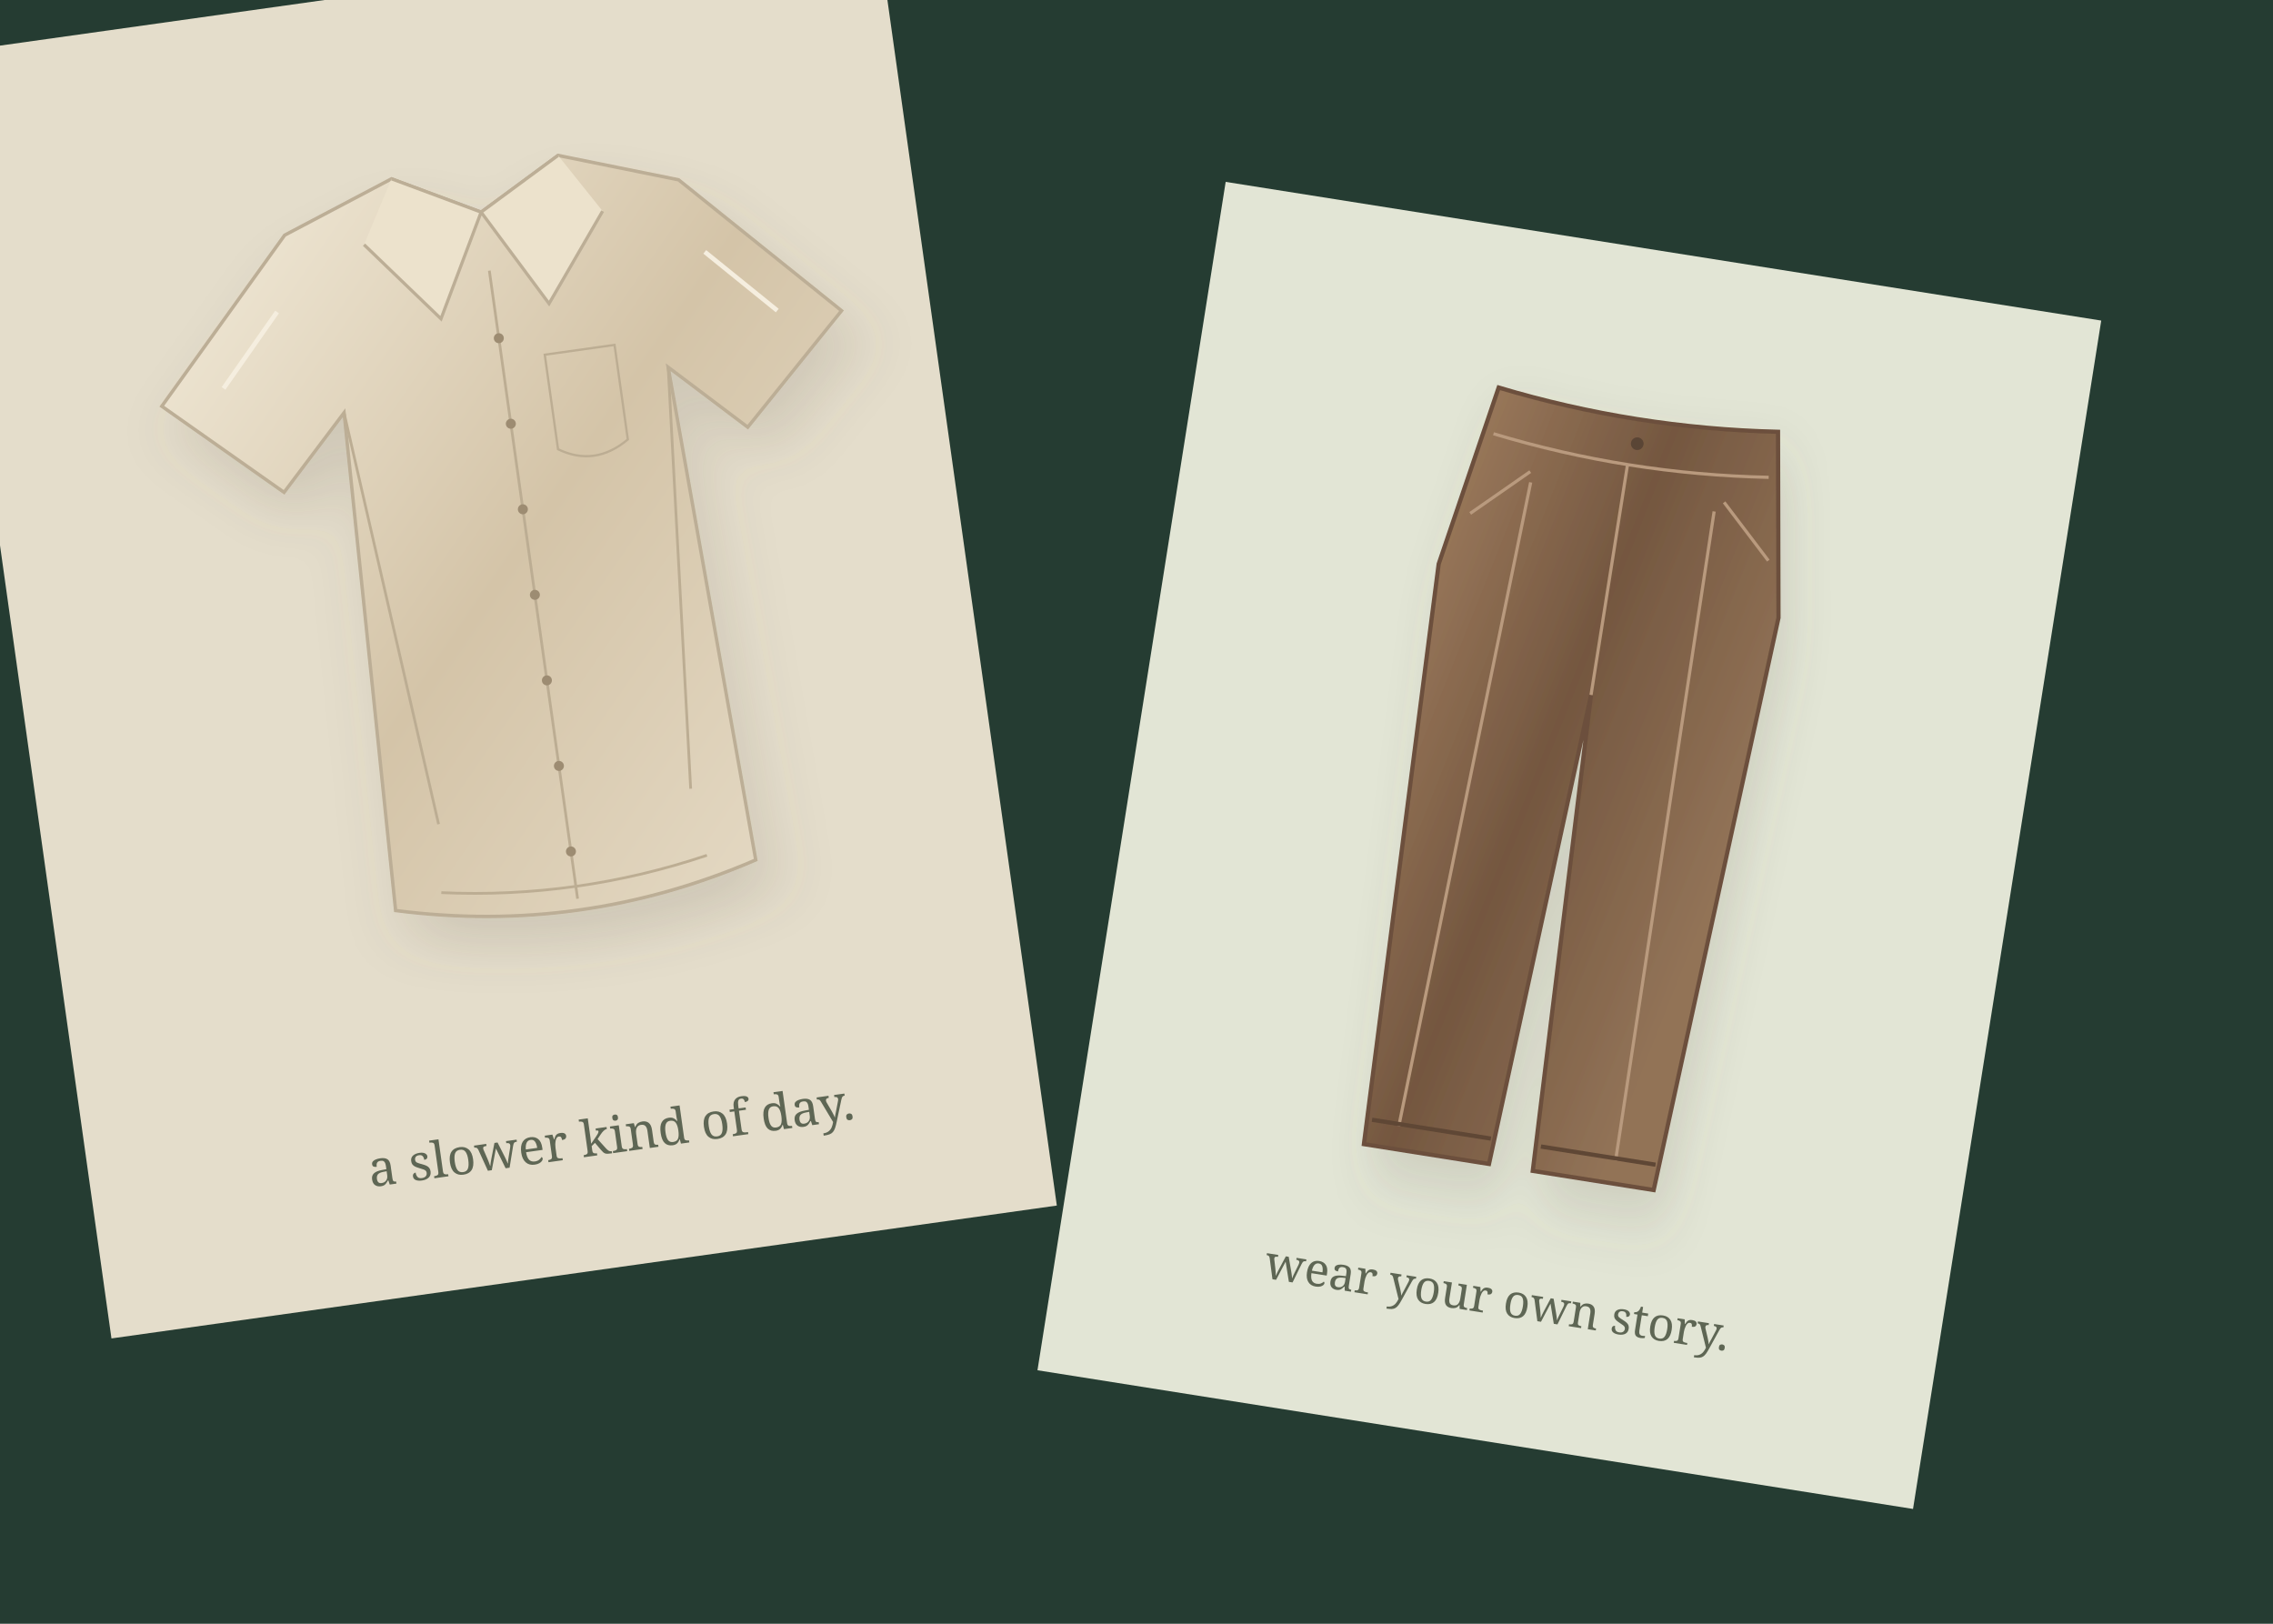
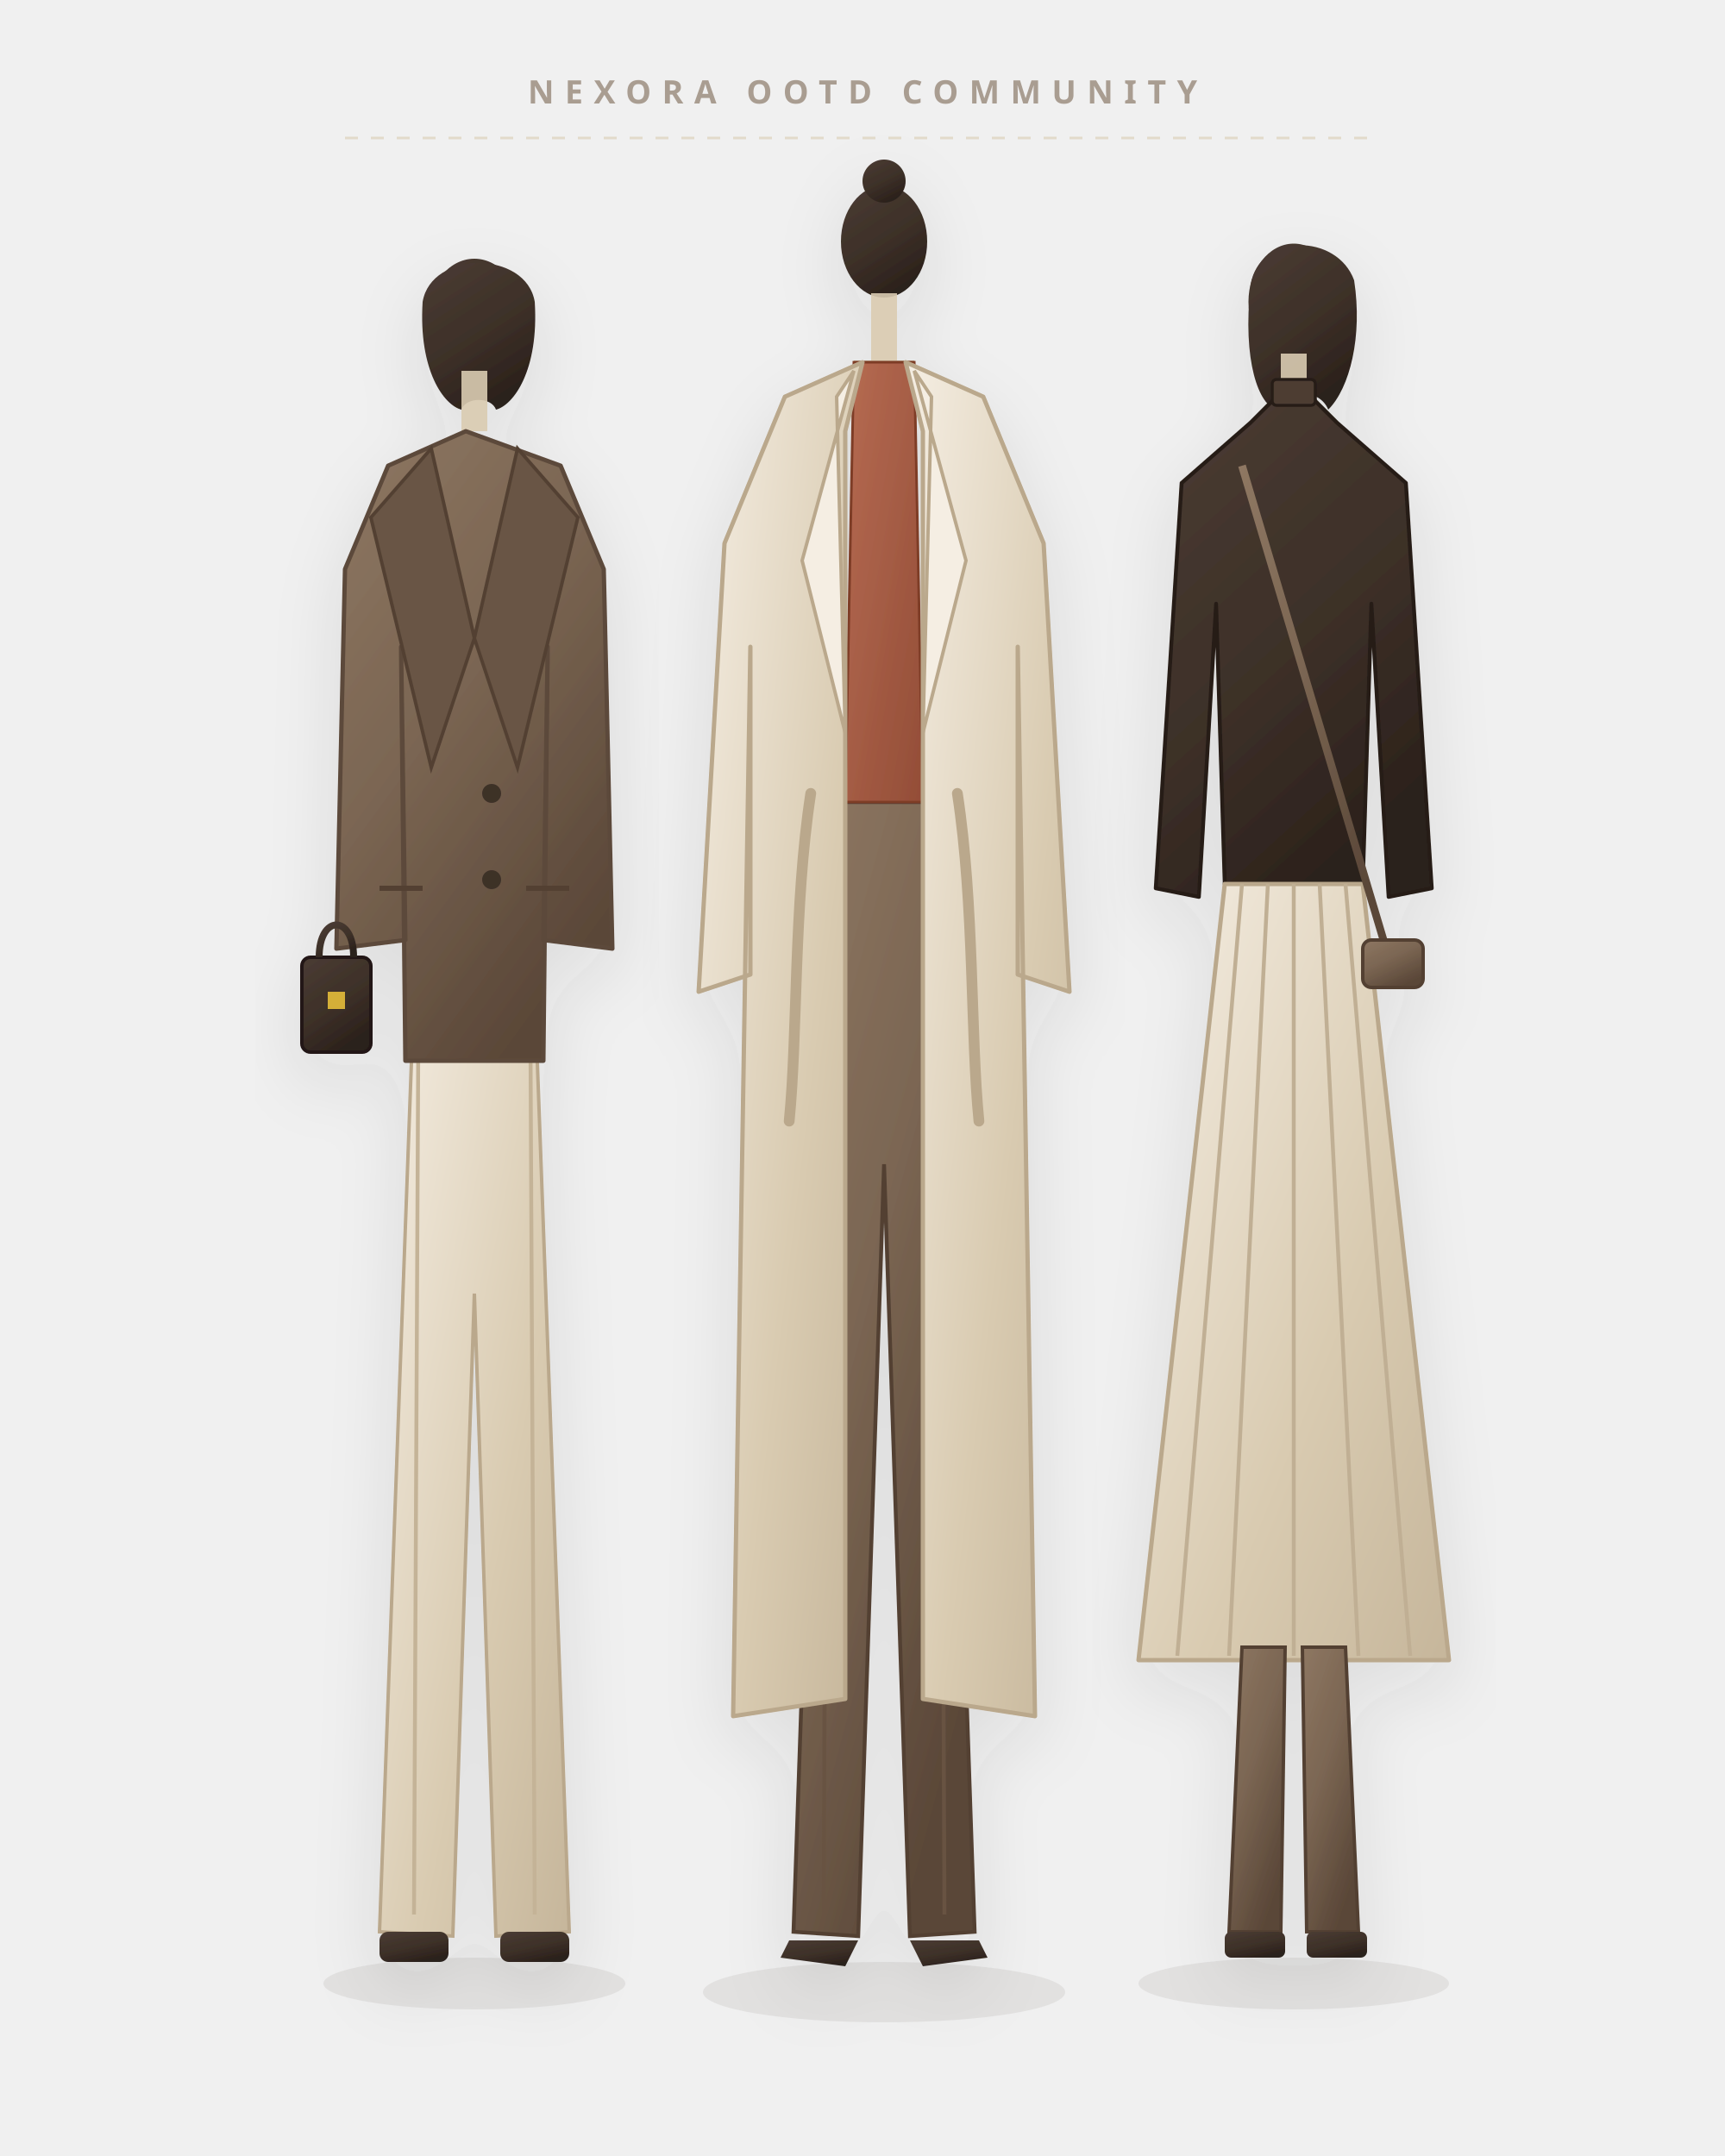
- <svg xmlns="http://www.w3.org/2000/svg" width="700" height="500" viewBox="0 0 700 500">
+ <svg xmlns="http://www.w3.org/2000/svg" width="400" height="500" viewBox="0 0 400 500">
  <defs>
-     <linearGradient id="fabric" x1="0" x2="1" y2="1">
-       <stop stop-color="#f3ecdb" />
-       <stop offset=".5" stop-color="#d4c4a8" />
-       <stop offset="1" stop-color="#e8deca" />
+     <linearGradient id="commLinen" x1="0" y1="0" x2="1" y2="1">
+       <stop offset="0%" stop-color="#f5eee3" />
+       <stop offset="60%" stop-color="#d9cbb1" />
+       <stop offset="100%" stop-color="#c6b69b" />
    </linearGradient>
-     <linearGradient id="brown" x2="1" y2=".5">
-       <stop stop-color="#9d7b5d" />
-       <stop offset=".5" stop-color="#745740" />
-       <stop offset="1" stop-color="#927357" />
+     <linearGradient id="commBrown" x1="0" y1="0" x2="0.6" y2="1">
+       <stop offset="0%" stop-color="#8e7762" />
+       <stop offset="50%" stop-color="#7a6552" />
+       <stop offset="100%" stop-color="#5a4738" />
    </linearGradient>
-     <filter id="shadow">
-       <feDropShadow dx="6" dy="14" stdDeviation="12" flood-color="#655a47" flood-opacity=".16" />
+     <linearGradient id="commDark" x1="0" y1="0" x2="0.5" y2="1">
+       <stop offset="0%" stop-color="#4a3c33" />
+       <stop offset="60%" stop-color="#3d3028" />
+       <stop offset="100%" stop-color="#2c221c" />
+     </linearGradient>
+     <linearGradient id="commClay" x1="0" y1="0" x2="1" y2="1">
+       <stop offset="0%" stop-color="#b66b52" />
+       <stop offset="100%" stop-color="#934d37" />
+     </linearGradient>
+     <filter id="commDrop" x="-15%" y="-15%" width="130%" height="130%">
+       <feDropShadow dx="0" dy="6" stdDeviation="8" flood-color="#3d3028" flood-opacity="0.10" />
    </filter>
-     <pattern id="grain" width="6" height="6" patternUnits="userSpaceOnUse">
-       <path d="M0 1H6M1 0V6" stroke="#ffffff" stroke-opacity=".08" stroke-width=".6" />
-     </pattern>
  </defs>
-   <rect x="0" width="700" height="500" fill="#253c32" />
-   <g transform="translate(-40,-30) rotate(-8 220 250) scale(.7)">
-     <rect x="70" y="30" width="420" height="570" fill="#e4ddcb" />
-     <g filter="url(#shadow)">
-       <path d="M213 130L263 112 300 132 337 112 388 130 451 197 403 242 372 211 380 431Q300 453 220 431L228 211 197 242 149 197Z" fill="url(#fabric)" stroke="#bcae96" stroke-width="1.5" />
-       <path d="M263 112L300 132 276 176 247 139M337 112L300 132 324 176 353 139" fill="#ece2cc" stroke="#bcae96" stroke-width="1.4" />
-       <path d="M300 158V437M228 211L244 396M372 211L356 396M241 426Q300 437 359 426" fill="none" stroke="#bcad93" stroke-width="1.2" />
-       <path d="M319 198H350V240Q334 250 319 240Z" fill="none" stroke="#bcad93" />
-       <circle cx="300" cy="188" r="2.2" fill="#9d8c72" />
-       <circle cx="300" cy="226" r="2.2" fill="#9d8c72" />
-       <circle cx="300" cy="264" r="2.2" fill="#9d8c72" />
-       <circle cx="300" cy="302" r="2.2" fill="#9d8c72" />
-       <circle cx="300" cy="340" r="2.2" fill="#9d8c72" />
-       <circle cx="300" cy="378" r="2.2" fill="#9d8c72" />
-       <circle cx="300" cy="416" r="2.2" fill="#9d8c72" />
-       <path d="M205 163L177 193M395 163L423 193" stroke="#f5eedf" fill="none" stroke-width="2" />
-     </g>
-     <text x="300" y="550" text-anchor="middle" fill="#5e6654" font-family="Georgia" font-size="22">a slower kind of day.</text>
+   <g opacity="0.08">
+     <ellipse cx="110" cy="460" rx="35" ry="6" fill="#3d3028" />
+     <ellipse cx="205" cy="462" rx="42" ry="7" fill="#3d3028" />
+     <ellipse cx="300" cy="460" rx="36" ry="6" fill="#3d3028" />
  </g>
-   <g transform="translate(290,50) rotate(9 200 200) scale(.65)">
-     <rect x="90" y="40" width="420" height="570" fill="#e2e5d5" />
-     <g filter="url(#shadow)">
-       <path d="M233 116Q300 125 367 116L381 203 365 480 307 480 299 253 286 480 226 480 218 203Z" fill="url(#brown)" stroke="#6c503c" stroke-width="2" />
-       <path d="M234 138Q300 147 366 138M299 142V253M255 158L241 469M343 158L345 469M229 177L254 153M372 177L347 153" fill="none" stroke="#b99a7e" stroke-width="1.5" />
-       <path d="M228 468H285M309 468H364" stroke="#5f4735" stroke-width="2" />
-       <circle cx="302" cy="132" r="3" fill="#5a4434" />
-     </g>
-     <text x="300" y="550" text-anchor="middle" fill="#5e6654" font-family="Georgia" font-size="22">wear your own story.</text>
+   <g filter="url(#commDrop)">
+     <ellipse cx="110" cy="74" rx="11" ry="14" fill="url(#commDark)" />
+     <path d="M 98 70 C 97 86, 103 94, 107 95 C 108 92, 114 92, 115 95 C 119 94, 125 86, 124 70 C 122 58, 100 58, 98 70 Z" fill="url(#commDark)" />
+     <rect x="107" y="86" width="6" height="14" fill="#d9cbb1" opacity="0.9" />
+     <path d="M 96 230              L 124 230              L 132 448              L 115 449              L 110 300              L 105 449              L 88 448              Z" fill="url(#commLinen)" stroke="#baa88c" stroke-width="0.8" />
+     <line x1="97" y1="240" x2="96" y2="444" stroke="#c4b397" stroke-width="0.9" />
+     <line x1="123" y1="240" x2="124" y2="444" stroke="#c4b397" stroke-width="0.9" />
+     <path d="M 108 100              L 90 108              L 80 132              L 78 220              L 94 218              L 93 150              L 94 246              L 126 246              L 127 150              L 126 218              L 142 220              L 140 132              L 130 108              Z" fill="url(#commBrown)" stroke="#5c493a" stroke-width="1" stroke-linejoin="round" />
+     <path d="M 100 104 L 110 148 L 100 178 L 86 120 Z" fill="#695544" stroke="#524133" stroke-width="0.8" />
+     <path d="M 120 104 L 110 148 L 120 178 L 134 120 Z" fill="#695544" stroke="#524133" stroke-width="0.8" />
+     <circle cx="114" cy="184" r="2.2" fill="#3d3028" />
+     <circle cx="114" cy="204" r="2.2" fill="#3d3028" />
+     <line x1="88" y1="206" x2="98" y2="206" stroke="#524133" stroke-width="1.2" />
+     <line x1="122" y1="206" x2="132" y2="206" stroke="#524133" stroke-width="1.2" />
+     <rect x="70" y="222" width="16" height="22" rx="2" fill="url(#commDark)" stroke="#221914" stroke-width="0.8" />
+     <path d="M 74 222 C 74 212, 82 212, 82 222" fill="none" stroke="url(#commDark)" stroke-width="1.6" />
+     <rect x="76" y="230" width="4" height="4" fill="#d4af37" />
+     <rect x="88" y="448" width="16" height="7" rx="2" fill="url(#commDark)" />
+     <rect x="116" y="448" width="16" height="7" rx="2" fill="url(#commDark)" />
+   </g>
+   <g filter="url(#commDrop)">
+     <ellipse cx="205" cy="56" rx="10" ry="13" fill="url(#commDark)" />
+     <circle cx="205" cy="42" r="5" fill="url(#commDark)" />
+     <rect x="202" y="68" width="6" height="16" fill="#d9cbb1" opacity="0.9" />
+     <line x1="198" y1="84" x2="212" y2="84" stroke="#c0af94" stroke-width="0.8" />
+     <path d="M 193 186              L 217 186              L 226 448              L 211 449              L 205 270              L 199 449              L 184 448              Z" fill="url(#commBrown)" stroke="#524133" stroke-width="0.9" />
+     <line x1="192" y1="200" x2="191" y2="444" stroke="#685342" stroke-width="0.9" />
+     <line x1="218" y1="200" x2="219" y2="444" stroke="#685342" stroke-width="0.9" />
+     <path d="M 198 84 L 212 84 L 214 186 L 196 186 Z" fill="url(#commClay)" stroke="#7e3c27" stroke-width="0.6" />
+     <path d="M 200 84              L 182 92              L 168 126              L 162 230              L 174 226              L 174 150              L 170 398              L 196 394              L 196 100              Z" fill="url(#commLinen)" stroke="#baa88c" stroke-width="1" stroke-linejoin="round" />
+     <path d="M 210 84              L 228 92              L 242 126              L 248 230              L 236 226              L 236 150              L 240 398              L 214 394              L 214 100              Z" fill="url(#commLinen)" stroke="#baa88c" stroke-width="1" stroke-linejoin="round" />
+     <path d="M 198 86 L 186 130 L 196 170 L 194 92 Z" fill="#f5eee3" stroke="#baa88c" stroke-width="0.8" />
+     <path d="M 212 86 L 224 130 L 214 170 L 216 92 Z" fill="#f5eee3" stroke="#baa88c" stroke-width="0.8" />
+     <path d="M 188 184 C 184 210, 185 240, 183 260" fill="none" stroke="#baa88c" stroke-width="2.5" stroke-linecap="round" />
+     <path d="M 222 184 C 226 210, 225 240, 227 260" fill="none" stroke="#baa88c" stroke-width="2.5" stroke-linecap="round" />
+     <path d="M 183 450 L 199 450 L 196 456 L 181 454 Z" fill="url(#commDark)" />
+     <path d="M 211 450 L 227 450 L 229 454 L 214 456 Z" fill="url(#commDark)" />
+   </g>
+   <g filter="url(#commDrop)">
+     <ellipse cx="300" cy="70" rx="10.5" ry="13.5" fill="url(#commDark)" />
+     <path d="M 290 66 C 288 84, 292 94, 296 95 C 298 90, 306 90, 308 95 C 313 90, 316 78, 314 65 C 310 54, 292 54, 290 66 Z" fill="url(#commDark)" />
+     <rect x="297" y="82" width="6" height="12" fill="#d9cbb1" opacity="0.9" />
+     <path d="M 296 92              L 304 92              L 310 98              L 326 112              L 332 206              L 322 208              L 318 140              L 316 205              L 284 205              L 282 140              L 278 208              L 268 206              L 274 112              L 290 98              Z" fill="url(#commDark)" stroke="#261d18" stroke-width="0.9" stroke-linejoin="round" />
+     <rect x="295" y="88" width="10" height="6" rx="1" fill="#4d3d33" stroke="#261d18" stroke-width="0.7" />
+     <path d="M 284 205              L 316 205              L 336 385              L 264 385              Z" fill="url(#commLinen)" stroke="#baa88c" stroke-width="1" stroke-linejoin="round" />
+     <line x1="288" y1="205" x2="273" y2="384" stroke="#c0af94" stroke-width="0.9" />
+     <line x1="294" y1="205" x2="285" y2="384" stroke="#c0af94" stroke-width="0.9" />
+     <line x1="300" y1="205" x2="300" y2="384" stroke="#c0af94" stroke-width="0.9" />
+     <line x1="306" y1="205" x2="315" y2="384" stroke="#c0af94" stroke-width="0.9" />
+     <line x1="312" y1="205" x2="327" y2="384" stroke="#c0af94" stroke-width="0.9" />
+     <path d="M 288 108 L 322 222" stroke="url(#commBrown)" stroke-width="1.8" />
+     <rect x="316" y="218" width="14" height="11" rx="2" fill="url(#commBrown)" stroke="#524133" stroke-width="0.8" />
+     <path d="M 288 382 L 298 382 L 297 448 L 285 448 Z" fill="url(#commBrown)" stroke="#524133" stroke-width="0.8" />
+     <rect x="284" y="448" width="14" height="6" rx="1.5" fill="url(#commDark)" />
+     <path d="M 302 382 L 312 382 L 315 448 L 303 448 Z" fill="url(#commBrown)" stroke="#524133" stroke-width="0.8" />
+     <rect x="303" y="448" width="14" height="6" rx="1.5" fill="url(#commDark)" />
+   </g>
+   <g opacity="0.6">
+     <text x="200" y="24" font-family="'Segoe UI', sans-serif" font-size="7.5" font-weight="600" fill="#7a6552" text-anchor="middle" letter-spacing="2.5">NEXORA OOTD COMMUNITY</text>
+     <line x1="80" y1="32" x2="320" y2="32" stroke="#d9cbb1" stroke-width="0.6" stroke-dasharray="3 3" />
  </g>
</svg>
